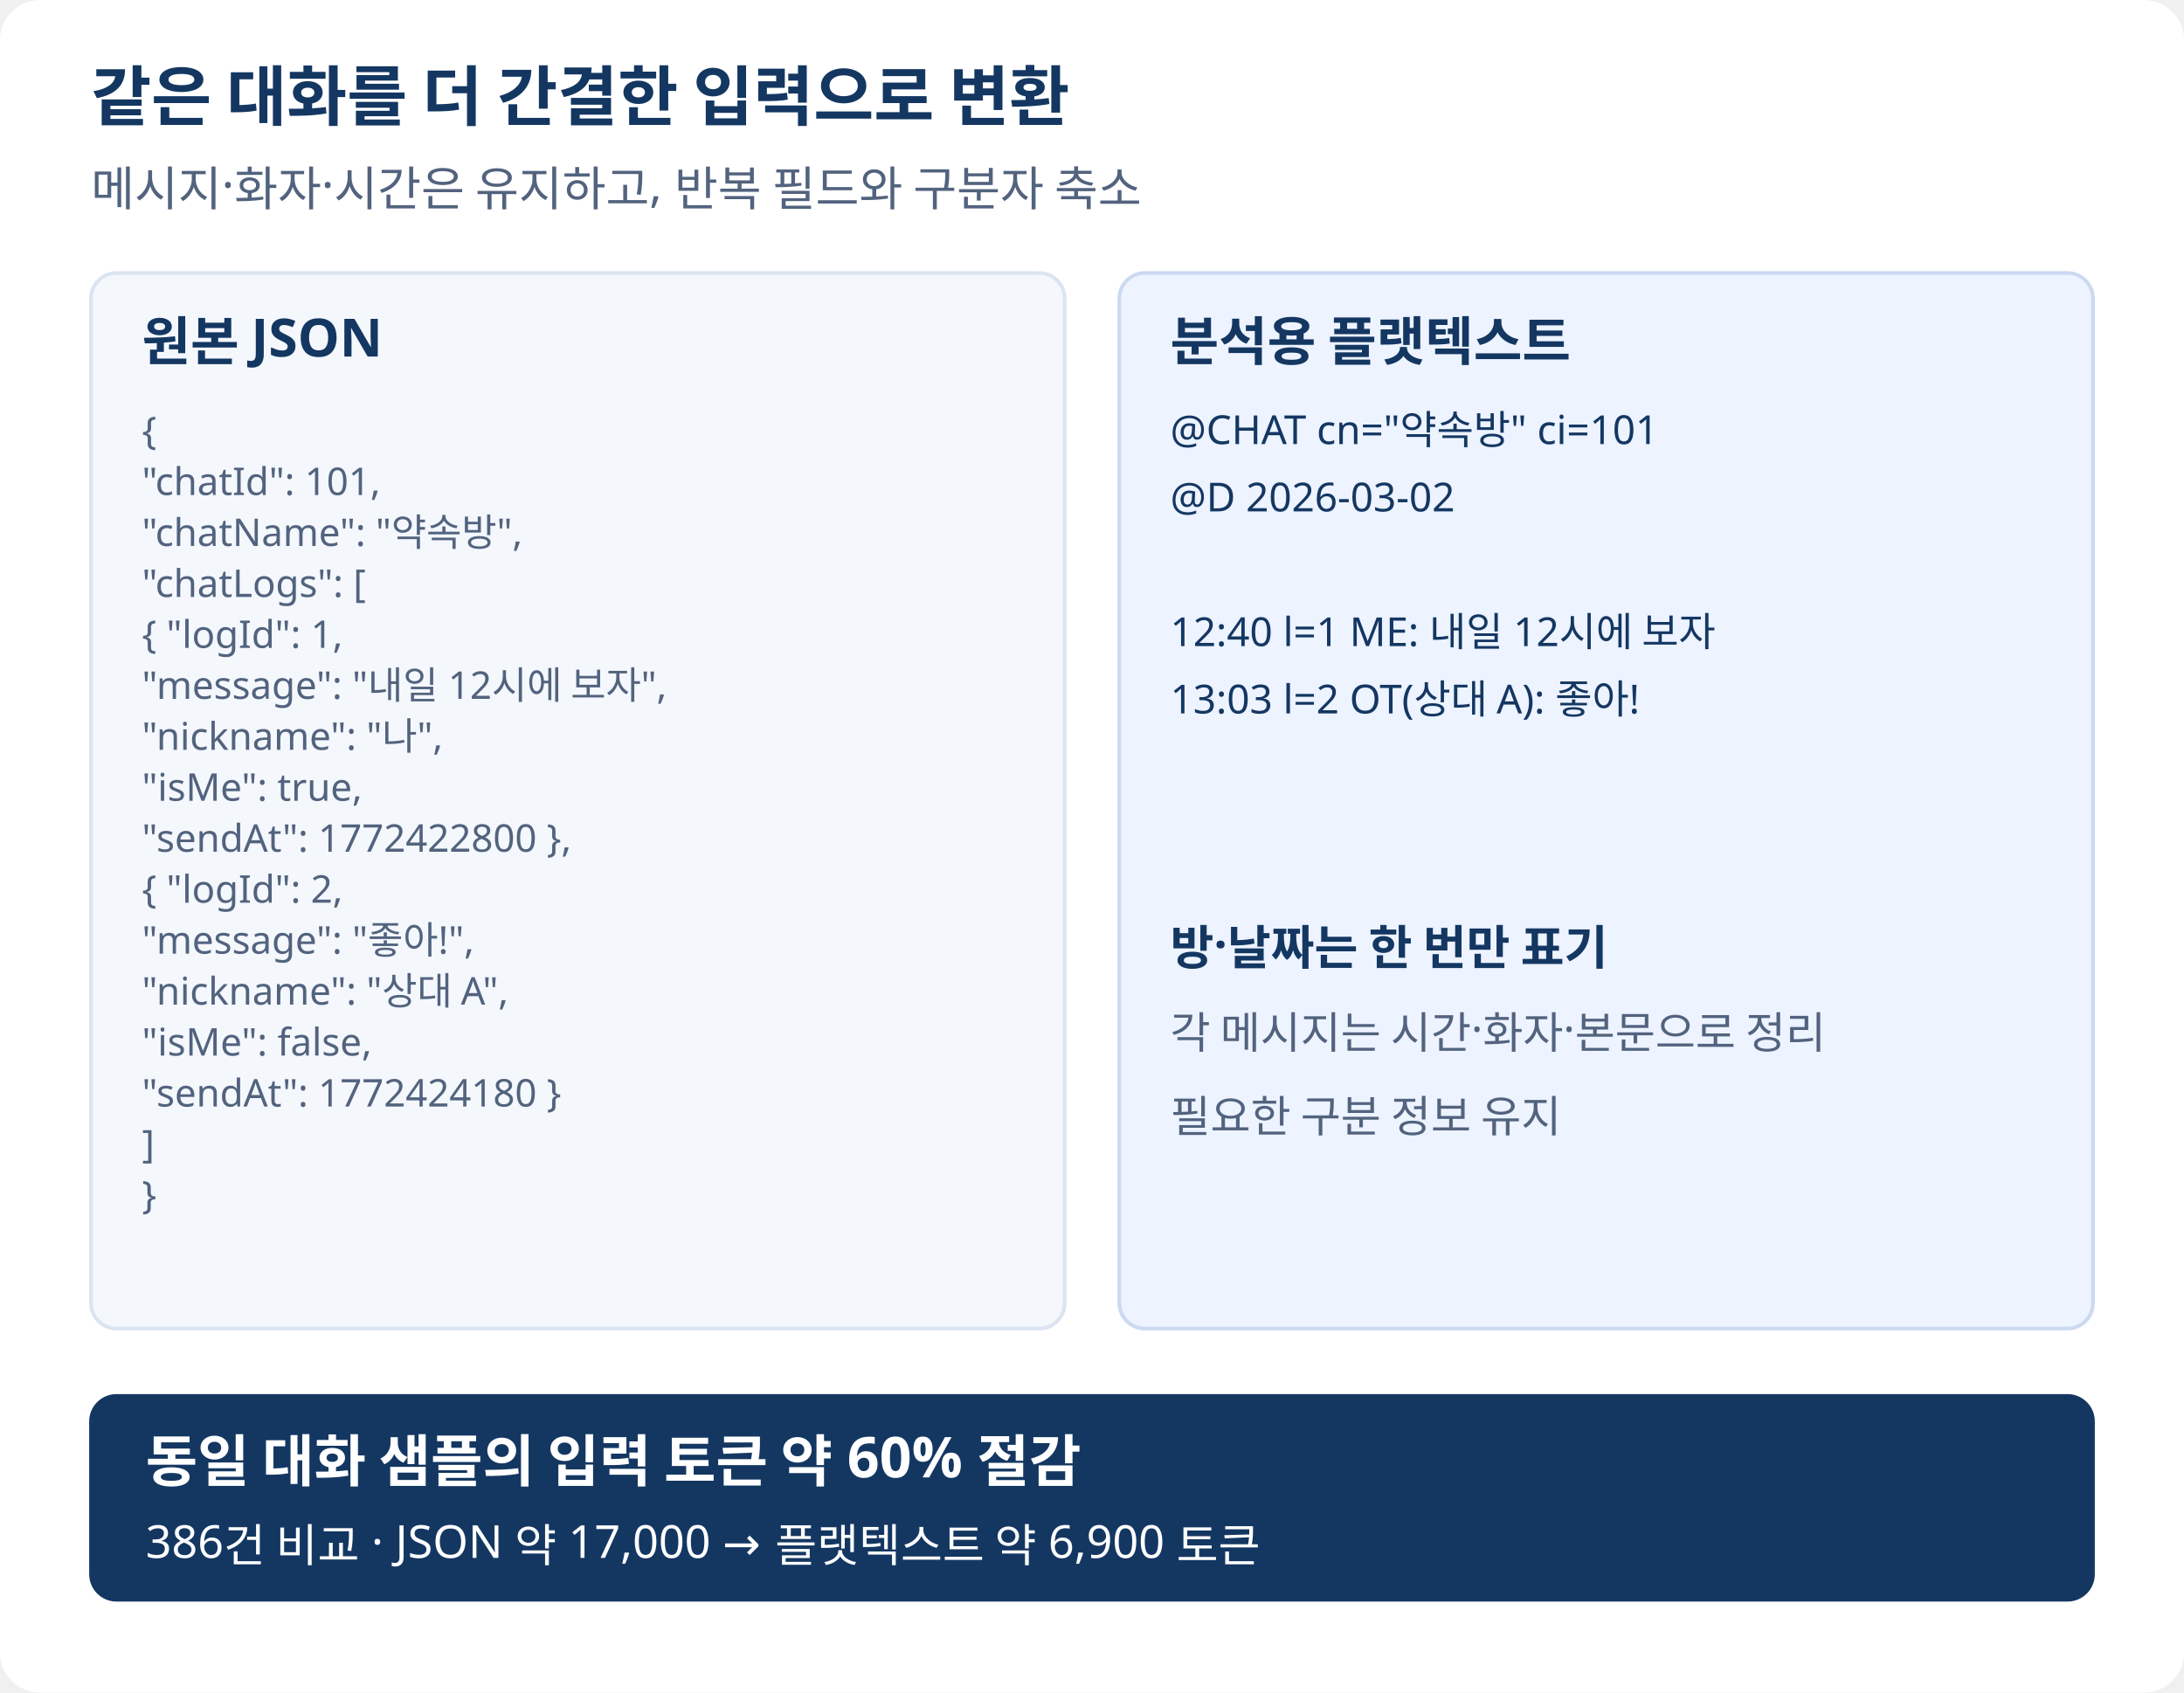
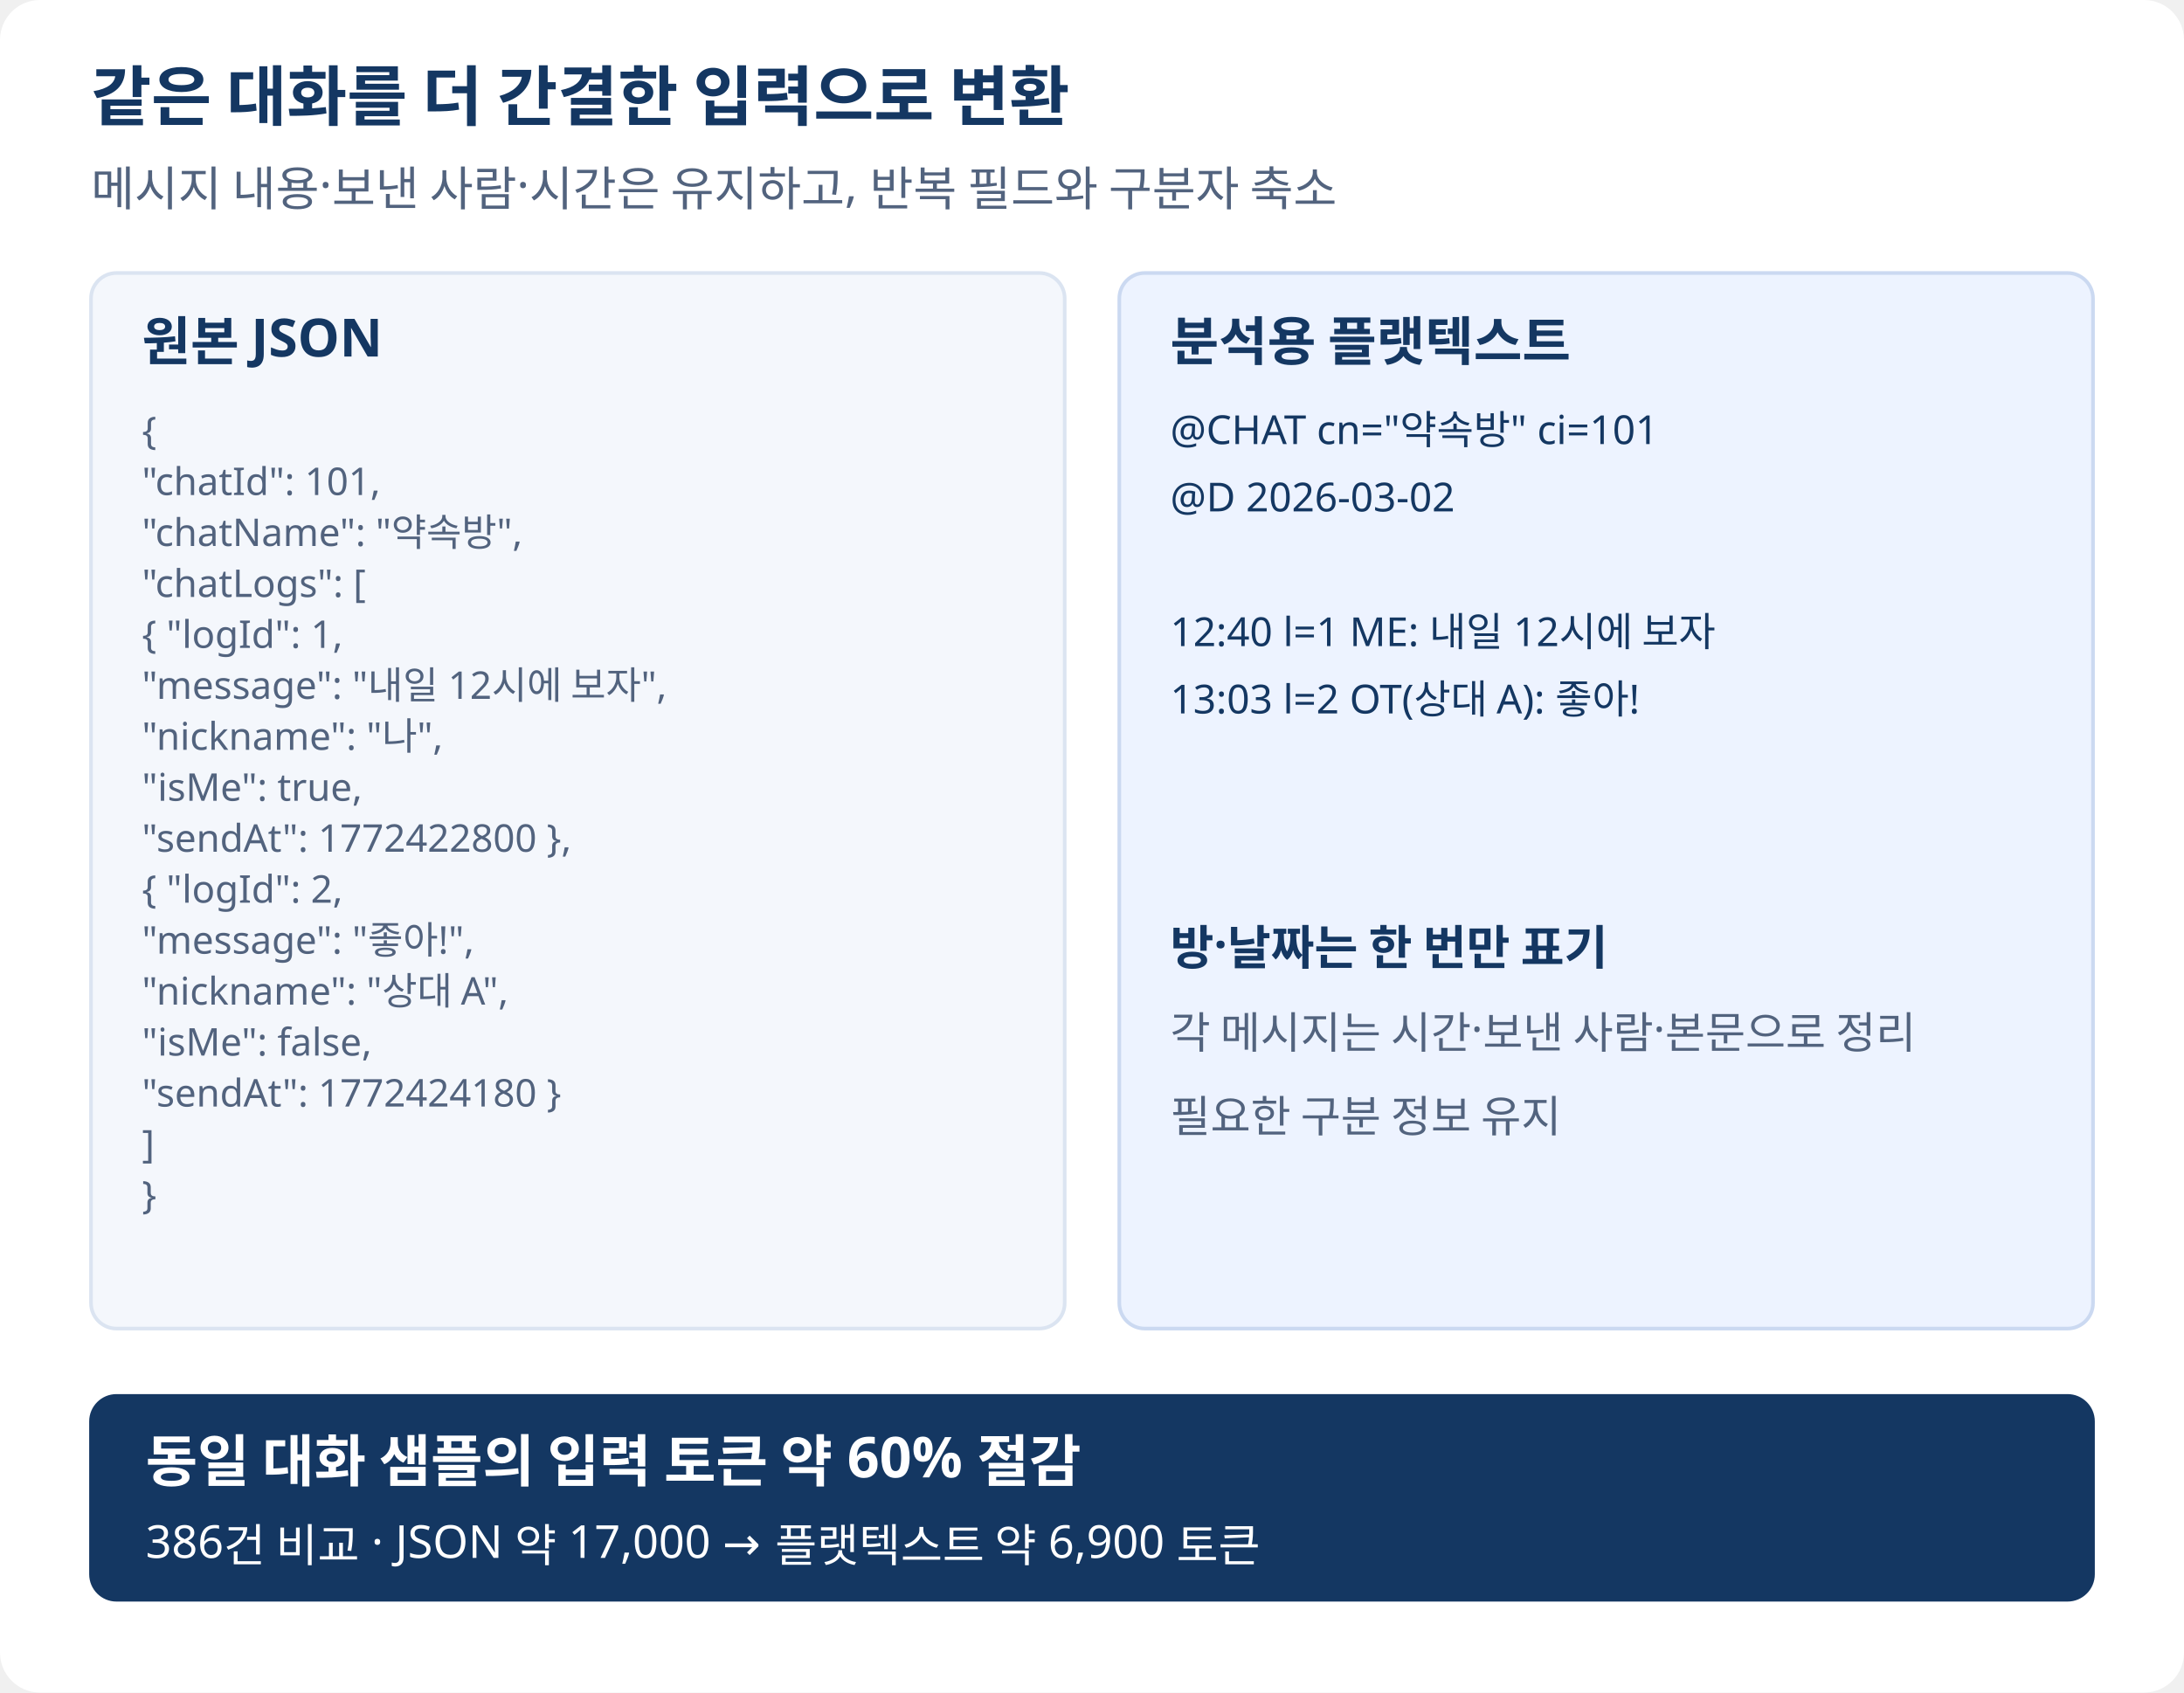
<svg xmlns="http://www.w3.org/2000/svg" width="1200" height="930" viewBox="0 0 1200 930">
  <rect width="1200" height="930" rx="22" fill="white" />
  <g font-family="Pretendard,Apple SD Gothic Neo,Noto Sans KR,sans-serif">
    <text x="50" y="66" font-size="36" font-weight="750" fill="#143762">같은 대화를 더 간결한 입력으로 변환</text>
-     <text x="50" y="113" font-size="26" font-weight="400" fill="#52637e">메시지·화자·시간은 유지하고, 반복 필드와 구분자 축소</text>
+     <text x="50" y="113" font-size="26" font-weight="400" fill="#52637e">메시지 내용·보낸 사람·시간은 유지하고, 반복 필드와 구분자 축소</text>
    <rect x="50" y="150" width="535" height="580" rx="14" fill="#f4f7fc" stroke="#dbe4f1" stroke-width="2" />
    <rect x="615" y="150" width="535" height="580" rx="14" fill="#edf3ff" stroke="#cbd9f1" stroke-width="2" />
    <text x="78" y="198" font-size="29" font-weight="700" fill="#143762">원본 JSON</text>
    <text x="643" y="198" font-size="29" font-weight="700" fill="#143762">분석용 플랫텍스트</text>
    <text x="78" y="244" font-size="21" font-weight="400" fill="#52637e">{</text>
    <text x="78" y="272" font-size="21" font-weight="400" fill="#52637e">  "chatId": 101,</text>
    <text x="78" y="300" font-size="21" font-weight="400" fill="#52637e">  "chatName": "약속방",</text>
    <text x="78" y="328" font-size="21" font-weight="400" fill="#52637e">  "chatLogs": [</text>
    <text x="78" y="356" font-size="21" font-weight="400" fill="#52637e">    { "logId": 1,</text>
    <text x="78" y="384" font-size="21" font-weight="400" fill="#52637e">      "message": "내일 12시에 보자",</text>
    <text x="78" y="412" font-size="21" font-weight="400" fill="#52637e">      "nickname": "나",</text>
    <text x="78" y="440" font-size="21" font-weight="400" fill="#52637e">      "isMe": true,</text>
    <text x="78" y="468" font-size="21" font-weight="400" fill="#52637e">      "sendAt": 1772422800 },</text>
    <text x="78" y="496" font-size="21" font-weight="400" fill="#52637e">    { "logId": 2,</text>
    <text x="78" y="524" font-size="21" font-weight="400" fill="#52637e">      "message": "좋아!",</text>
    <text x="78" y="552" font-size="21" font-weight="400" fill="#52637e">      "nickname": "상대 A",</text>
    <text x="78" y="580" font-size="21" font-weight="400" fill="#52637e">      "isMe": false,</text>
    <text x="78" y="608" font-size="21" font-weight="400" fill="#52637e">      "sendAt": 1772424180 }</text>
    <text x="78" y="636" font-size="21" font-weight="400" fill="#52637e">  ]</text>
    <text x="78" y="664" font-size="21" font-weight="400" fill="#52637e">}</text>
    <text x="643" y="244" font-size="22" font-weight="400" fill="#143762">@CHAT cn="약속방" ci=101</text>
    <text x="643" y="281" font-size="22" font-weight="400" fill="#143762">@D 2026-03-02</text>
    <text x="643" y="318" font-size="22" font-weight="400" fill="#143762" />
    <text x="643" y="355" font-size="22" font-weight="400" fill="#143762">12:40 l=1 ME: 내일 12시에 보자</text>
    <text x="643" y="392" font-size="22" font-weight="400" fill="#143762">13:03 l=2 OT(상대 A): 좋아!</text>
    <text x="643" y="530" font-size="26" font-weight="700" fill="#143762">방·날짜는 한 번만 표기</text>
-     <text x="643" y="576" font-size="24" font-weight="400" fill="#52637e">각 메시지는 시간·화자·본문으로 정리</text>
+     <text x="643" y="576" font-size="24" font-weight="400" fill="#52637e">각 메시지는 시간·보낸 사람·본문으로 정리</text>
    <text x="643" y="622" font-size="24" font-weight="400" fill="#52637e">필요한 구분 정보 유지</text>
    <rect x="50" y="767" width="1100" height="112" rx="14" fill="#143762" stroke="#143762" stroke-width="2" />
    <text x="80" y="814" font-size="31" font-weight="700" fill="white">동일 대화 샘플의 입력 토큰 약 60% 절감</text>
    <text x="80" y="856" font-size="25" font-weight="400" fill="white">386건 비교 · JSON 약 17,000 → 플랫텍스트 약 6,900 토큰</text>
  </g>
</svg>
